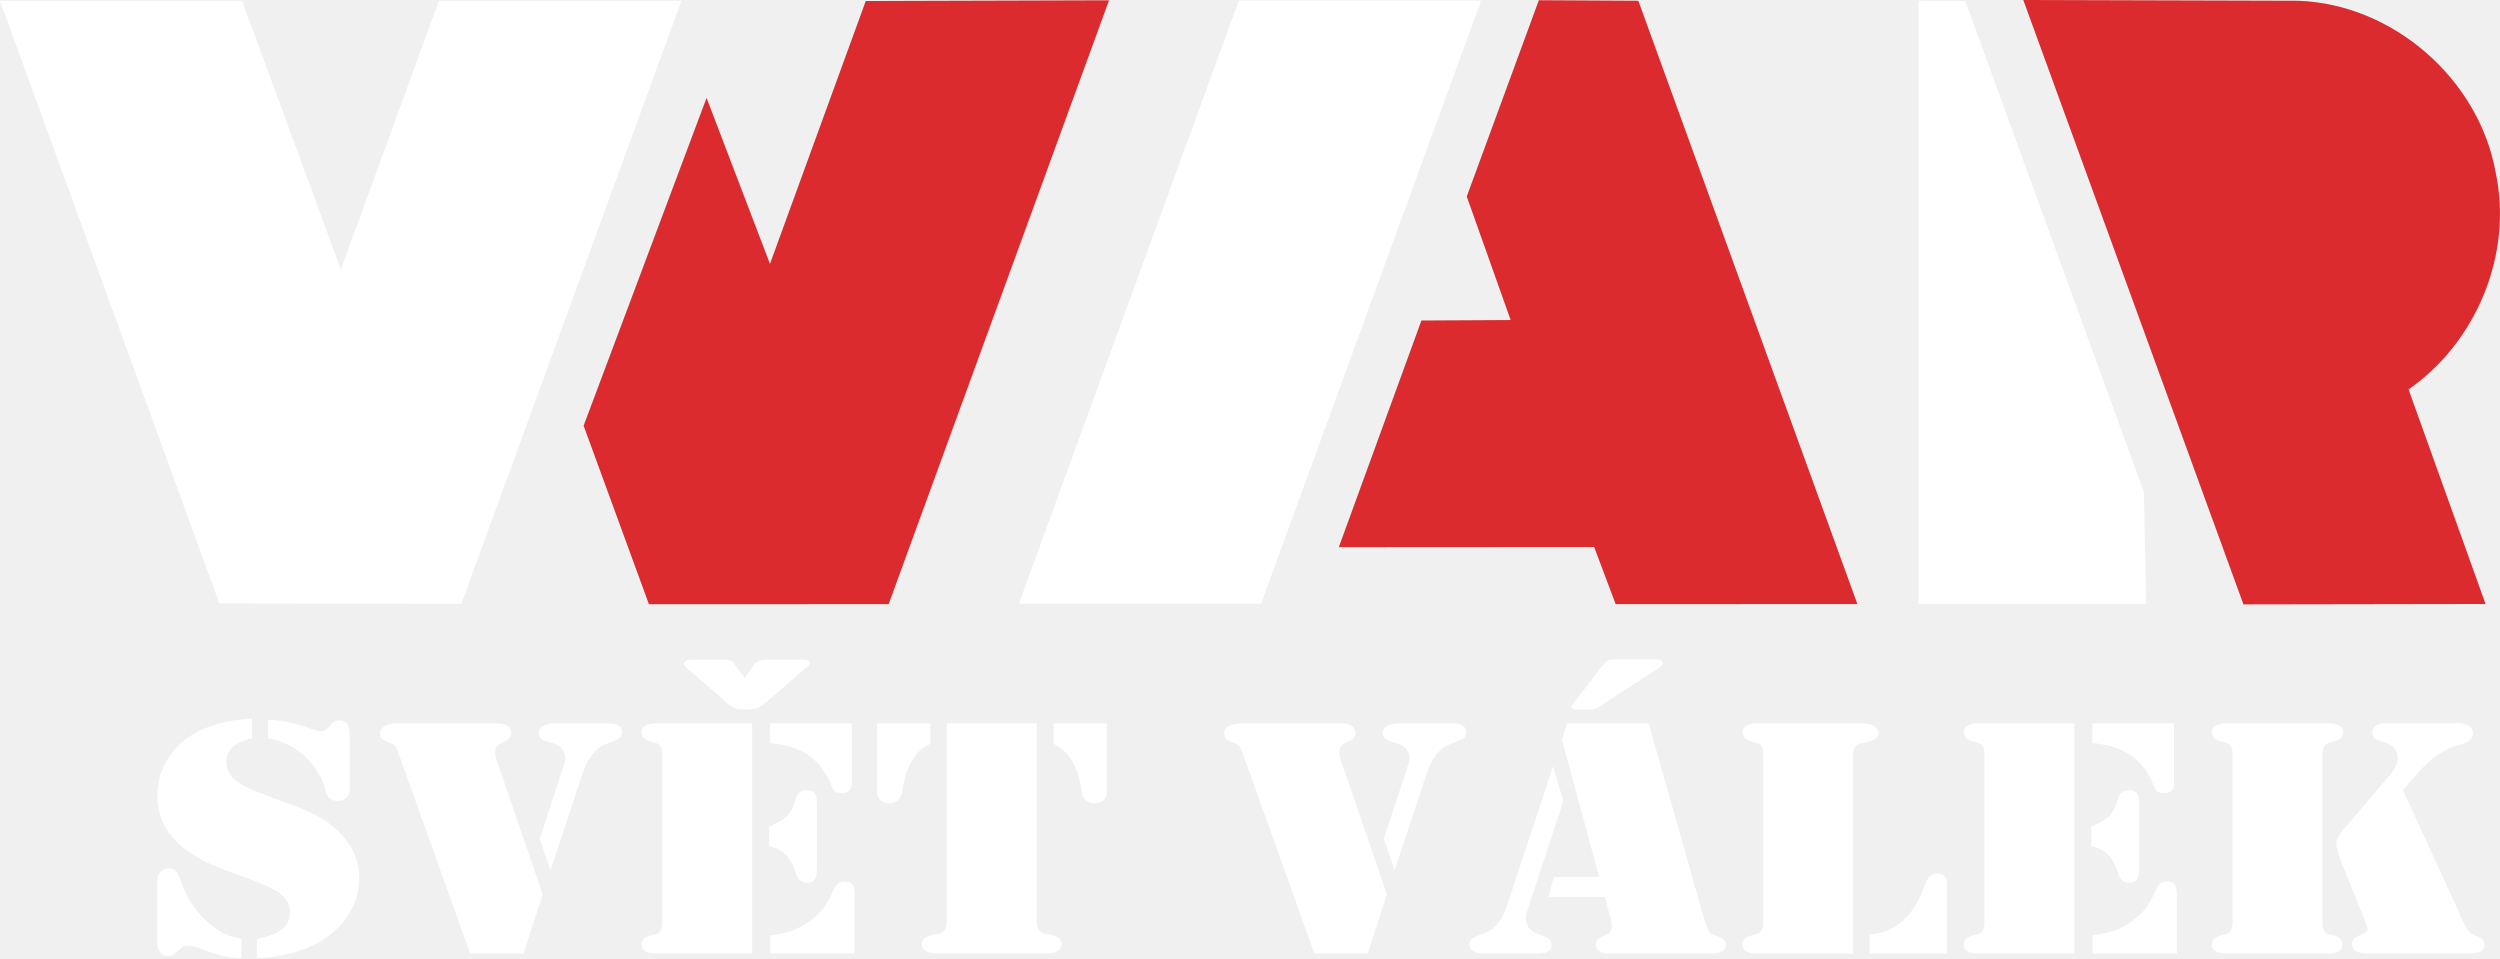
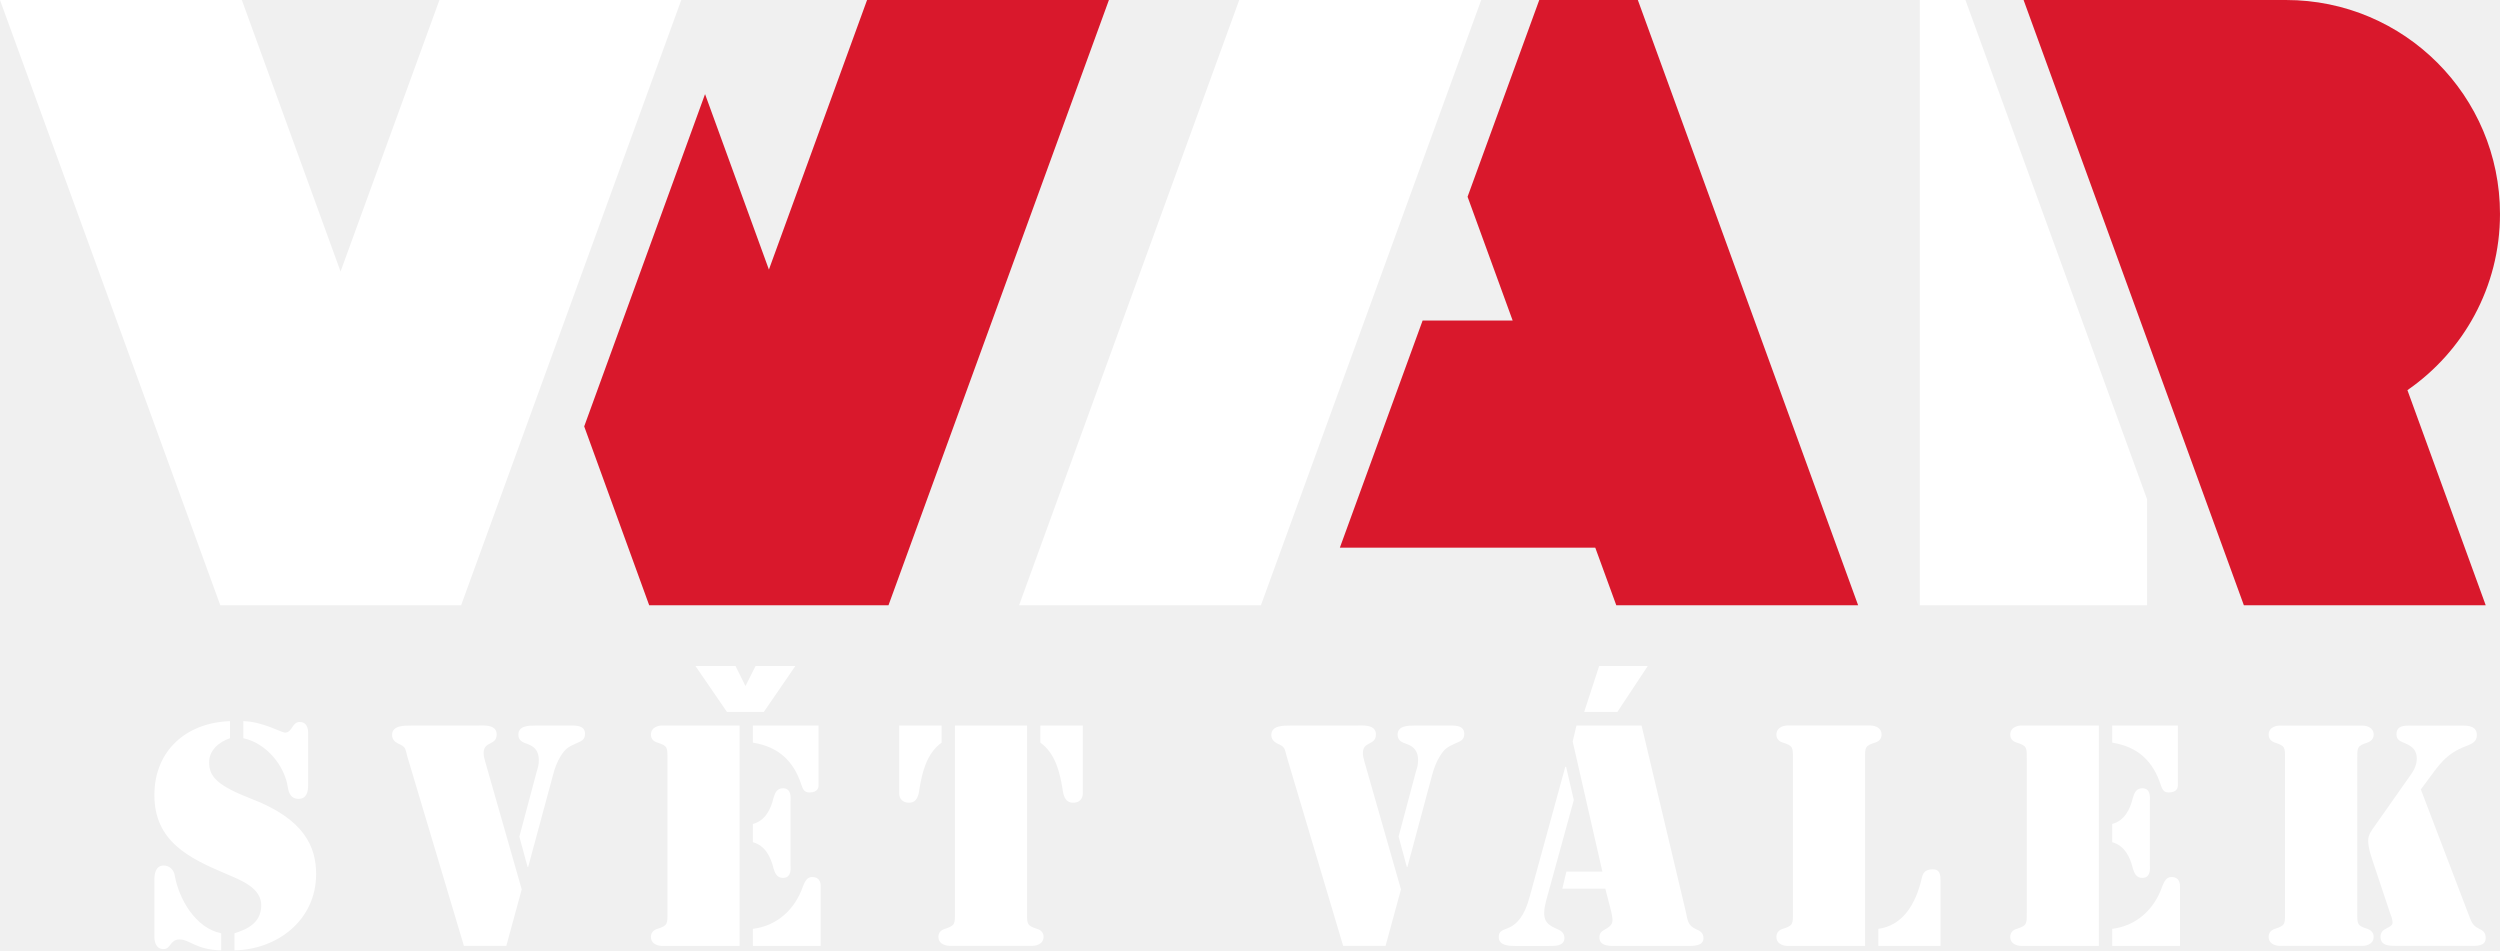
- <svg xmlns="http://www.w3.org/2000/svg" height="91.409pt" viewBox="0 0 238.5 91.409" width="238.5pt">
-   <g fill="#fff" stroke-width=".753">
-     <path d="m0 .083h23.097l9.424 25.636 9.349-25.636h23.135l-20.995 57.524-23.082-.038z" />
-     <path d="m118.18.068h23.112l-20.988 57.531h-23.104z" />
-     <path d="m183.04.075 4.452.023 17.033 46.849.226 10.66h-21.711z" />
-   </g>
-   <g fill="#db2b2f" transform="matrix(.75332 0 0 .75332 -106.92 -104.05)">
-     <path d="m251.57 138.25 30.81-.09-27.91 76.47-30.36.01-8.27-22.61 15.57-41.51 8.03 21.02z" />
-     <path d="m336.81 138.15 12.6.07 27.74 76.4-30.61.01-2.73-7.24-32.33.02 10.46-28.7 11.3-.06-5.56-15.64z" />
-     <path d="m398.16 138.12 34.85.1c11.98.43 22.83 9.91 24.96 21.69 2.23 10.34-2.39 21.52-11.02 27.53l9.75 27.17-30.66.05z" />
-   </g>
-   <g fill="#fff" transform="matrix(2.8044 0 0 2.3356 -159.54 -187.9)">
-     <path d="m65.463 109.81v.792q-.427.117-.655.365-.22.241-.22.599 0 .345.186.606.186.255.606.489.289.158 1.309.606.62.269.958.489.345.214.648.537.813.854.813 2.033 0 .889-.441 1.626-.441.737-1.213 1.158-.413.22-.91.345-.489.131-.916.131v-.785q.599-.145.861-.4.269-.262.269-.703 0-.462-.413-.813-.276-.227-1.047-.565-.847-.372-1.164-.531-.31-.158-.599-.372-1.295-.923-1.295-2.46 0-.785.324-1.447.324-.668.903-1.075.806-.565 1.998-.627zm.544.792v-.758q.413.028.717.11.303.076.861.31.138.055.227.055.131 0 .193-.09l.152-.2q.11-.152.269-.152.186 0 .269.138.09.131.09.42v2.274q0 .2-.117.331-.11.124-.289.124-.138 0-.255-.09-.062-.055-.103-.131-.034-.083-.069-.269-.076-.338-.262-.696-.186-.358-.434-.641-.496-.558-1.247-.737zm-.903 8.199v.785q-.565 0-1.247-.324-.255-.117-.351-.152-.096-.035-.186-.035-.138 0-.207.048-.069.041-.22.22-.124.152-.269.152-.386 0-.386-.593v-2.508q0-.193.11-.324.11-.138.276-.145.152-.007.234.09.09.09.152.324.158.593.455 1.109.303.517.703.875.407.372.937.475z" />
-     <path d="m75.351 116.99-.655 2.412h-1.812l-2.453-8.234q-.055-.186-.103-.248-.048-.069-.152-.117-.22-.09-.289-.165-.069-.076-.069-.227 0-.207.186-.324.145-.09.475-.09h3.066q.289 0 .393.014.11.014.179.055.069.048.117.138.048.09.048.172 0 .255-.241.365-.179.09-.248.186-.062.09-.062.262 0 .11.021.193zm.262-.985-.365-1.295.792-2.901q.076-.276.083-.338.014-.152-.069-.338-.11-.241-.345-.317l-.227-.083q-.269-.09-.269-.351 0-.186.152-.282.152-.103.42-.103h1.688q.317 0 .413.062.165.103.165.296 0 .131-.055.207-.048.076-.186.138l-.351.165q-.22.103-.427.413-.2.303-.31.696z" />
-     <path d="m92.156 109.996v8.096q0 .269.103.386.055.069.103.09.048.014.317.083.331.076.331.379 0 .179-.179.289-.131.083-.441.083h-.227-3.073-.227q-.303 0-.462-.09-.152-.097-.152-.282 0-.303.331-.379.269-.069.317-.083.048-.021.096-.09.103-.117.103-.386v-8.096zm2.384 0v2.818q0 .2-.117.324-.11.124-.289.124-.172 0-.289-.11-.11-.117-.145-.317l-.069-.42q-.103-.641-.4-1.109-.186-.289-.503-.475v-.834zm-7.813 0h1.812v.834q-.324.186-.503.475-.296.469-.4 1.109l-.069.42q-.034.2-.152.317-.11.11-.282.11-.179 0-.296-.124-.11-.124-.11-.324z" />
-     <path d="m104.069 116.99-.655 2.412h-1.812l-2.453-8.234q-.055-.186-.103-.248-.048-.069-.152-.117-.22-.09-.289-.165-.069-.076-.069-.227 0-.207.186-.324.145-.09.475-.09h3.066q.289 0 .393.014.11.014.179.055.069.048.117.138.048.09.048.172 0 .255-.241.365-.179.09-.248.186-.062.09-.062.262 0 .11.021.193zm.262-.985-.365-1.295.792-2.901q.076-.276.083-.338.014-.152-.069-.338-.11-.241-.345-.317l-.227-.083q-.269-.09-.269-.351 0-.186.152-.282.152-.103.42-.103h1.688q.317 0 .413.062.165.103.165.296 0 .131-.055.207-.048.076-.186.138l-.351.165q-.22.103-.427.413-.2.303-.31.696z" />
-     <path d="m110.195 109.996h2.777l1.915 8.096q.055.214.124.379.062.131.276.214.179.076.248.152.069.076.069.207 0 .358-.537.358h-3.438q-.207 0-.331-.097-.124-.103-.124-.269 0-.138.055-.207.055-.069.248-.172.138-.069.193-.152.055-.083.055-.207 0-.117-.021-.207l-.22-.999h-1.922l.186-.82h1.543l-1.268-5.602zm-.475 1.75.351 1.426-1.22 4.451q-.055.193-.055.358 0 .434.407.62l.241.11q.227.103.227.345 0 .345-.503.345h-1.75q-.255 0-.407-.103-.145-.11-.145-.296 0-.2.303-.331.282-.124.413-.22.138-.103.262-.276.193-.282.317-.751zm3.555-3.976-1.895 1.474-.124.097q-.124.097-.22.097h-.503q-.083 0-.138-.028-.055-.035-.055-.076 0-.041.028-.09l1.034-1.599q.11-.179.186-.22.076-.041.276-.041h1.371q.09 0 .152.048.062.041.069.11.007.09-.179.227z" />
-     <path d="m119.93 119.401h-3.066-.179q-.248 0-.386-.09-.131-.097-.131-.269 0-.282.276-.372.227-.076.262-.09.041-.021.083-.083.083-.11.083-.351v-6.897q0-.241-.083-.351-.041-.062-.083-.076-.035-.021-.262-.097-.276-.09-.276-.372 0-.172.131-.262.138-.097.386-.097h.179 3.073.234q.303 0 .434.083.179.11.179.289 0 .303-.331.379-.269.062-.317.083-.048.021-.103.083-.103.124-.103.386zm.558 0v-.772q.338-.062.531-.138.2-.076.379-.22.289-.227.531-.627.241-.4.393-.889.11-.379.2-.496.097-.124.276-.124.193 0 .282.158.041.076.041.303v2.804z" />
-     <path d="m127.455 109.996v9.405h-3.066-.179q-.248 0-.386-.09-.131-.097-.131-.269 0-.282.276-.372.227-.076.262-.09.041-.021.083-.083.083-.11.083-.351v-6.897q0-.241-.083-.351-.041-.062-.083-.076-.035-.021-.262-.097-.276-.09-.276-.372 0-.172.131-.262.138-.097.386-.097h.179zm.613 0h2.777v2.439q0 .214-.083.31-.083.097-.262.097-.152 0-.22-.062-.069-.062-.131-.255-.262-.799-.772-1.22-.503-.42-1.309-.503zm-.034 5.016v-.799q.4-.193.593-.42.193-.227.282-.606.055-.262.145-.358.09-.103.255-.103.22 0 .303.172.048.09.048.407v2.625q0 .324-.076.448-.069.124-.262.124-.158 0-.248-.097-.09-.097-.145-.324-.117-.475-.338-.73-.214-.255-.558-.338zm.041 4.389v-.744q.448-.069.737-.193.296-.124.593-.379.296-.255.469-.524.179-.276.338-.723.076-.22.158-.296.083-.083.227-.083.193 0 .269.117.076.11.076.393v2.432z" />
-     <path d="m135.902 119.401h-3.073-.179q-.248 0-.386-.09-.131-.097-.131-.269 0-.282.276-.372.227-.076.262-.09.041-.021.083-.083.083-.11.083-.351v-6.897q0-.241-.083-.351-.041-.062-.083-.076-.034-.021-.262-.097-.276-.09-.276-.372 0-.172.131-.262.138-.097.386-.097h.179 3.073.179q.248 0 .379.097.138.09.138.262 0 .282-.276.372-.227.076-.269.097-.035.014-.076.076-.083.11-.083.351v6.897q0 .386.2.455l.214.069q.262.083.262.372 0 .358-.489.358zm2.729-6.677 2.081 5.443q.083.22.172.338.09.11.234.172.145.069.186.103.097.097.097.255 0 .365-.517.365h-3.466q-.248 0-.386-.103-.131-.103-.131-.296 0-.22.255-.345.158-.076.214-.124.055-.055.062-.145 0-.048-.055-.22l-.882-2.632q-.124-.365-.124-.62 0-.241.2-.524l1.647-2.322q.234-.324.234-.675 0-.193-.103-.358-.103-.165-.276-.234l-.248-.103q-.234-.097-.234-.324 0-.186.145-.303.097-.076.317-.076h2.453q.241 0 .372.11.138.103.138.296 0 .289-.317.413l-.365.145q-.227.083-.579.372-.262.22-.648.737z" />
+ <svg xmlns="http://www.w3.org/2000/svg" height="80.467mm" viewBox="0 0 211.667 80.467" width="211.667mm">
+   <g transform="translate(-64.88686 -7.575528)">
    <g fill="#fff">
-       <path d="m82.475 109.996v9.405h-3.066-.179c-.165 0-.294-.03-.386-.09-.087-.064-.131-.154-.131-.269 0-.188.092-.312.276-.372.152-.051.239-.08.262-.09.028-.014.055-.041.083-.083.055-.073.083-.191.083-.351v-6.897c0-.161-.028-.278-.083-.351-.028-.041-.055-.067-.083-.076-.023-.014-.11-.046-.262-.097-.184-.06-.276-.184-.276-.372 0-.115.044-.202.131-.262.092-.064.22-.097.386-.097h.179zm.613 0h2.777v2.439c0 .142-.028.246-.083.31-.055.064-.142.097-.262.097-.101 0-.175-.021-.22-.062-.046-.041-.09-.126-.131-.255-.175-.533-.432-.939-.772-1.22-.335-.28-.772-.448-1.309-.503zm-.034 5.016v-.799c.266-.129.464-.269.593-.42.129-.152.223-.354.282-.606.037-.175.085-.294.145-.358.06-.069.145-.103.255-.103.147 0 .248.057.303.172.032.06.048.195.048.407v2.625c0 .216-.025.365-.076.448-.046.083-.133.124-.262.124-.106 0-.188-.032-.248-.097-.06-.064-.108-.172-.145-.324-.078-.317-.191-.56-.338-.73-.142-.17-.328-.282-.558-.338zm.041 4.389v-.744c.299-.046.544-.11.737-.193.198-.083.395-.209.593-.379.198-.17.354-.345.469-.524.119-.184.232-.425.338-.723.051-.147.103-.246.158-.296.055-.055.131-.083.227-.083.129 0 .218.039.269.117.051.073.076.204.076.393v2.432z" />
-       <path d="m82.22 108.143-.331-.537-.083-.124c-.041-.06-.154-.09-.338-.09h-.985c-.211 0-.319.055-.324.165-.005.046.034.113.117.2l1.344 1.406c.17.175.319.262.448.262h.351c.165 0 .333-.087.503-.262l1.357-1.406.11-.11c.023-.032.034-.067.034-.103 0-.06-.018-.101-.055-.124-.032-.018-.096-.028-.193-.028h-1.13c-.133 0-.239.016-.317.048-.078.032-.14.087-.186.165z" />
+       <path d="m183.302 78.409 1.47-5.513c.119-.403.178-.545.178-.972 0-.7-.308-1.126-.949-1.352-.427-.142-.783-.296-.783-.794 0-.771.901-.771 1.423-.771h2.751c.545 0 1.47-.095 1.47.7 0 .545-.356.628-.771.818-.652.296-.877.427-1.269 1.032-.332.522-.534 1.091-.688 1.66l-2.087 7.766h-.047zm-1.103 9.248h-3.592l-4.778-16.03c-.202-.723-.13-.806-.806-1.103-.296-.154-.498-.379-.498-.723 0-.818 1.043-.794 1.624-.794h5.454c.581 0 1.778-.154 1.778.747 0 .972-1.103.545-1.103 1.577 0 .296.059.427.13.723l3.095 10.825z" />
+       <path d="m204.396 63.966-2.573 3.889h-2.81l1.269-3.889zm-3.592 18.852h-3.64l.344-1.446h3.047l-2.514-11.015.32-1.352h5.513l3.747 15.769c.142.688.166 1.174.866 1.47.356.154.628.32.628.771 0 .676-.901.652-1.375.652h-6.213c-.498 0-1.221-.047-1.221-.7 0-.403.154-.522.474-.7.652-.379.747-.545.522-1.518zm-2.668-7.505-2.348 8.537c-.391 1.518-.047 1.944.806 2.324.391.166.747.32.747.818 0 .7-.806.676-1.304.676h-2.869c-.498 0-1.387-.024-1.387-.747 0-.605.415-.581.972-.854.522-.273 1.198-.842 1.66-2.62l3-10.943h.071z" />
+       <path d="m223.92 86.218c2.016-.273 3.166-2.016 3.687-4.339.13-.545.427-.7.949-.7.581 0 .628.474.628.949v5.537h-5.264zm-1.126 1.446h-6.58c-.107 0-.925-.047-.925-.771 0-.356.225-.581.545-.676.877-.273.854-.427.854-1.352v-13.066c0-.925.024-1.079-.854-1.352-.32-.095-.545-.32-.545-.664 0-.735.818-.783.925-.783h7.055c.107 0 .925.047.925.783 0 .344-.225.569-.545.664-.877.273-.854.427-.854 1.352z" />
+       <path d="m243.72 86.218c2.027-.249 3.569-1.624 4.245-3.616.166-.379.32-.771.771-.771.794 0 .723.747.723.842v4.992h-5.738zm0-8.88c1.043-.273 1.518-1.245 1.743-2.193.13-.427.285-.83.806-.83.771 0 .64.901.64 1.103v5.395c0 .202.13 1.091-.64 1.091-.522 0-.676-.403-.806-.818-.225-.949-.7-1.921-1.743-2.205zm0-8.335h5.561v5.063c0 .13-.024.605-.771.605-.427 0-.545-.249-.676-.628-.652-2.016-1.921-3.237-4.114-3.592zm-7.707 0h6.58v18.662h-6.58c-.107 0-.925-.047-.925-.771 0-.356.225-.581.545-.676.877-.273.854-.427.854-1.352v-13.066c0-.925.024-1.079-.854-1.352-.32-.095-.545-.32-.545-.664 0-.735.818-.783.925-.783" />
+       <path d="m273.872 84.944c.225.545.296.972.877 1.245.368.178.593.332.593.806 0 .723-.818.664-1.316.664h-6.272c-.569 0-1.316 0-1.316-.771 0-.818 1.02-.676 1.02-1.221 0-.202-.119-.569-.202-.747l-1.541-4.636c-.154-.474-.32-1.008-.32-1.529 0-.522.273-.842.569-1.269l2.893-4.114c.356-.474.652-.972.652-1.577 0-.664-.356-1.02-.949-1.269-.403-.178-.771-.273-.771-.771 0-.771.688-.747 1.221-.747h4.256c.605 0 1.328.024 1.328.818 0 .581-.474.747-.925.925-1.719.652-2.288 1.601-3.343 3.023l-.474.64zm-9.402-.071c0 .925-.024 1.067.842 1.34.32.107.545.332.545.676 0 .723-.818.771-.913.771h-7.066c-.095 0-.913-.047-.913-.771 0-.344.213-.569.545-.676.866-.273.842-.415.842-1.34v-13.078c0-.913.024-1.067-.842-1.34-.332-.107-.545-.332-.545-.676 0-.723.818-.771.913-.771h7.066c.095 0 .913.047.913.771 0 .344-.225.569-.545.676-.866.273-.842.427-.842 1.34z" />
+       <path d="m90.977 74.016c0 .581-.107 1.197-.83 1.197-.593 0-.818-.474-.889-.972-.273-1.85-1.826-3.747-3.77-4.162v-1.446c1.577.024 3.249.972 3.521.972.64 0 .593-.901 1.245-.901.771 0 .723.854.723 1.043zm-13.018 8.062c0-.522.095-1.221.794-1.221.498 0 .854.391.925.818.344 1.992 1.743 4.47 3.936 4.92v1.446c-2.17-.059-2.644-.925-3.533-.925-.806 0-.723.818-1.352.818-.771 0-.771-.925-.771-1.043zm6.402-11.999c-.949.32-1.767 1.02-1.767 2.039 0 1.221.676 1.968 3.64 3.118 4.422 1.707 5.418 4.043 5.418 6.343 0 3.865-3.225 6.379-6.912 6.462v-1.446c1.197-.379 2.217-.925 2.265-2.3.059-1.565-1.79-2.217-2.988-2.739-3.142-1.328-6.059-2.751-6.059-6.663 0-3.794 2.739-6.142 6.402-6.26z" />
+       <path d="m108.859 78.409 1.47-5.513c.119-.403.178-.545.178-.972 0-.7-.308-1.126-.949-1.352-.427-.142-.783-.296-.783-.794 0-.771.901-.771 1.423-.771h2.751c.545 0 1.47-.095 1.47.7 0 .545-.356.628-.771.818-.652.296-.877.427-1.269 1.032-.332.522-.534 1.091-.676 1.66l-2.099 7.766h-.047zm-1.103 9.248h-3.592l-4.79-16.03c-.19-.723-.119-.806-.794-1.103-.296-.154-.498-.379-.498-.723 0-.818 1.043-.794 1.624-.794h5.454c.581 0 1.778-.154 1.778.747 0 .972-1.103.545-1.103 1.577 0 .296.059.427.13.723l3.095 10.825z" />
+       <path d="m128.631 86.218c2.027-.249 3.569-1.624 4.245-3.616.166-.379.32-.771.771-.771.794 0 .723.747.723.842v4.992h-5.738zm0-8.88c1.043-.273 1.518-1.245 1.743-2.193.13-.427.285-.83.806-.83.771 0 .64.901.64 1.103v5.395c0 .202.13 1.091-.64 1.091-.522 0-.676-.403-.806-.818-.225-.949-.7-1.921-1.743-2.205zm0-8.335h5.561v5.063c0 .13-.024.605-.771.605-.427 0-.545-.249-.676-.628-.652-2.016-1.921-3.237-4.114-3.592zm-7.707 0h6.58v18.662h-6.58c-.107 0-.925-.047-.925-.771 0-.356.225-.581.545-.676.877-.273.854-.427.854-1.352v-13.066c0-.925.024-1.079-.854-1.352-.32-.095-.545-.32-.545-.664 0-.735.818-.783.925-.783" />
+       <path d="m156.563 74.816c0 .107-.071.723-.818.723-.7 0-.83-.652-.901-1.197-.225-1.328-.581-2.964-1.873-3.889v-1.446h3.592zm-10.825-5.81h6.106v15.864c0 .925-.024 1.067.854 1.352.32.095.545.32.545.664 0 .723-.818.771-.925.771h-7.055c-.095 0-.925-.047-.925-.771 0-.344.225-.569.545-.664.877-.285.854-.427.854-1.352zm-4.719 0h3.592v1.446c-1.292.925-1.648 2.561-1.873 3.889-.071.545-.19 1.197-.889 1.197-.747 0-.83-.617-.83-.723z" />
+       <path d="m127.161 63.966.842 1.695.854-1.695h3.367l-2.668 3.889h-3.118l-2.668-3.889z" />
    </g>
+     <path d="m275.344 58.819-6.628-18.211c4.731-3.272 7.837-8.726 7.837-14.915 0-10.007-8.11-18.117-18.117-18.117h-22.219l18.65 51.243z" fill="#d9182c" />
+     <path d="m246.672 58.819v-8.975l-15.378-42.268h-3.865v51.243z" fill="#fff" />
+     <path d="m201.732 58.819h20.476l-18.65-51.243h-8.347l-6.07 16.658 3.818 10.481h-7.624l-7.007 19.231h21.626z" fill="#d9182c" />
+     <path d="m171.646 58.819 18.65-51.243h-20.488l-18.638 51.243z" fill="#fff" />
+     <path d="m119.851 58.819h20.262l18.662-51.243h-20.476l-8.311 22.823-5.407-14.856-10.232 28.135z" fill="#d9182c" />
+     <path d="m83.537 58.819h20.393l18.638-51.243h-20.476l-8.371 22.989-8.359-22.989h-20.476z" fill="#fff" />
  </g>
</svg>
